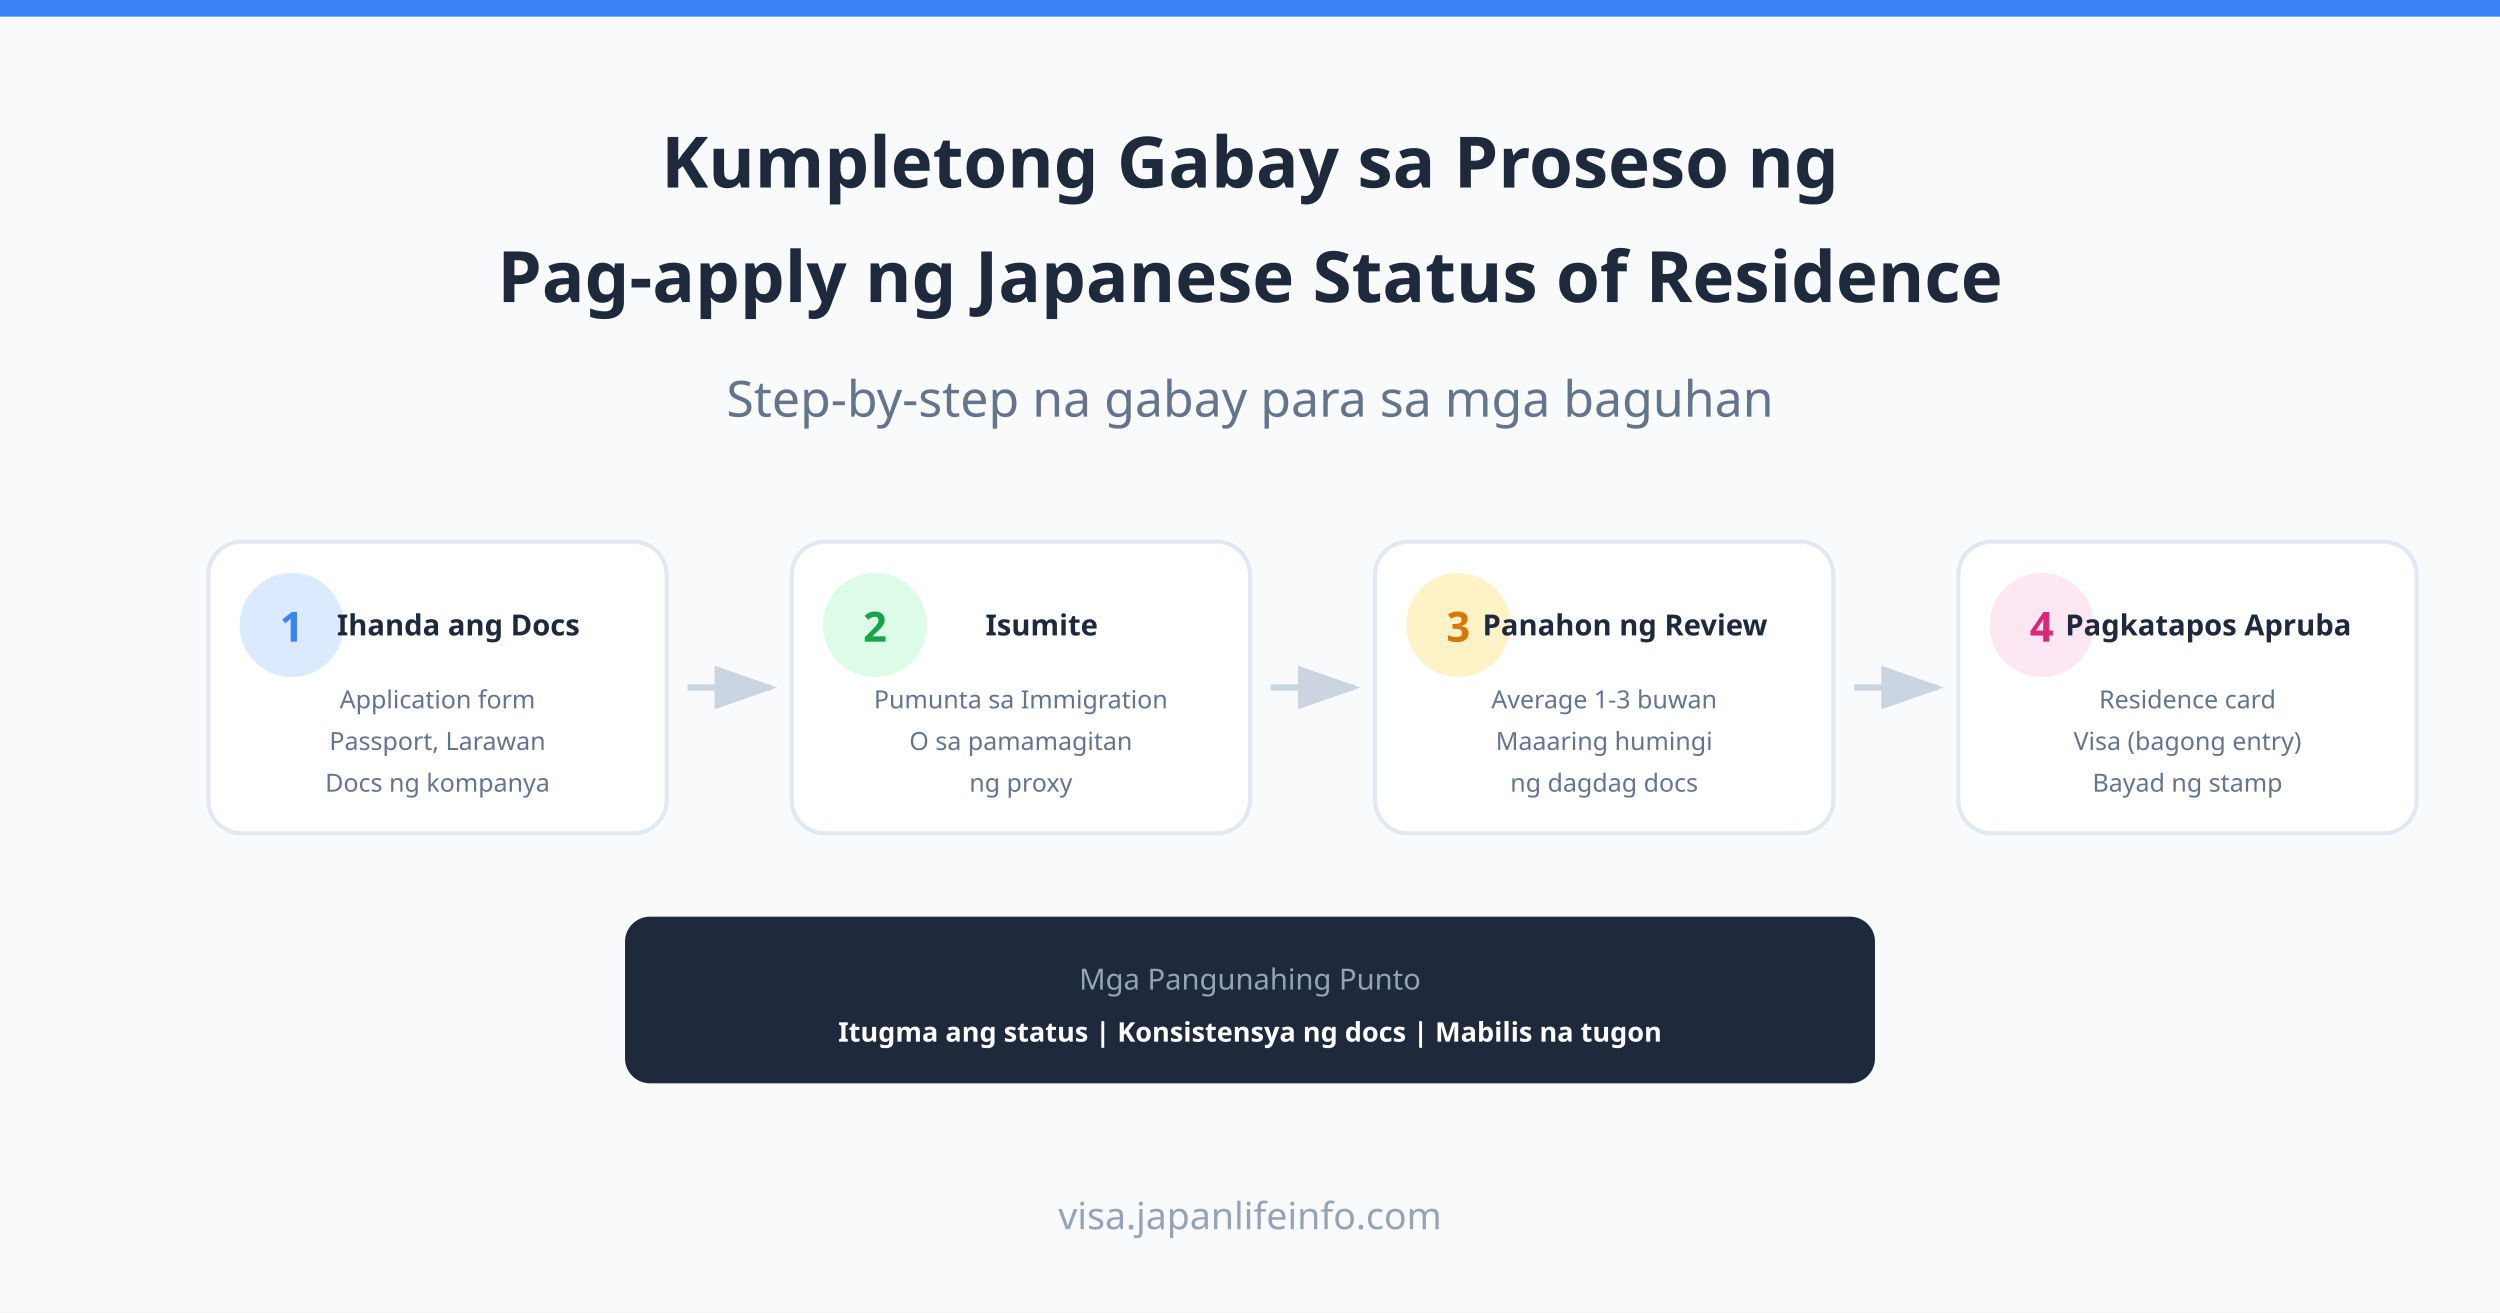
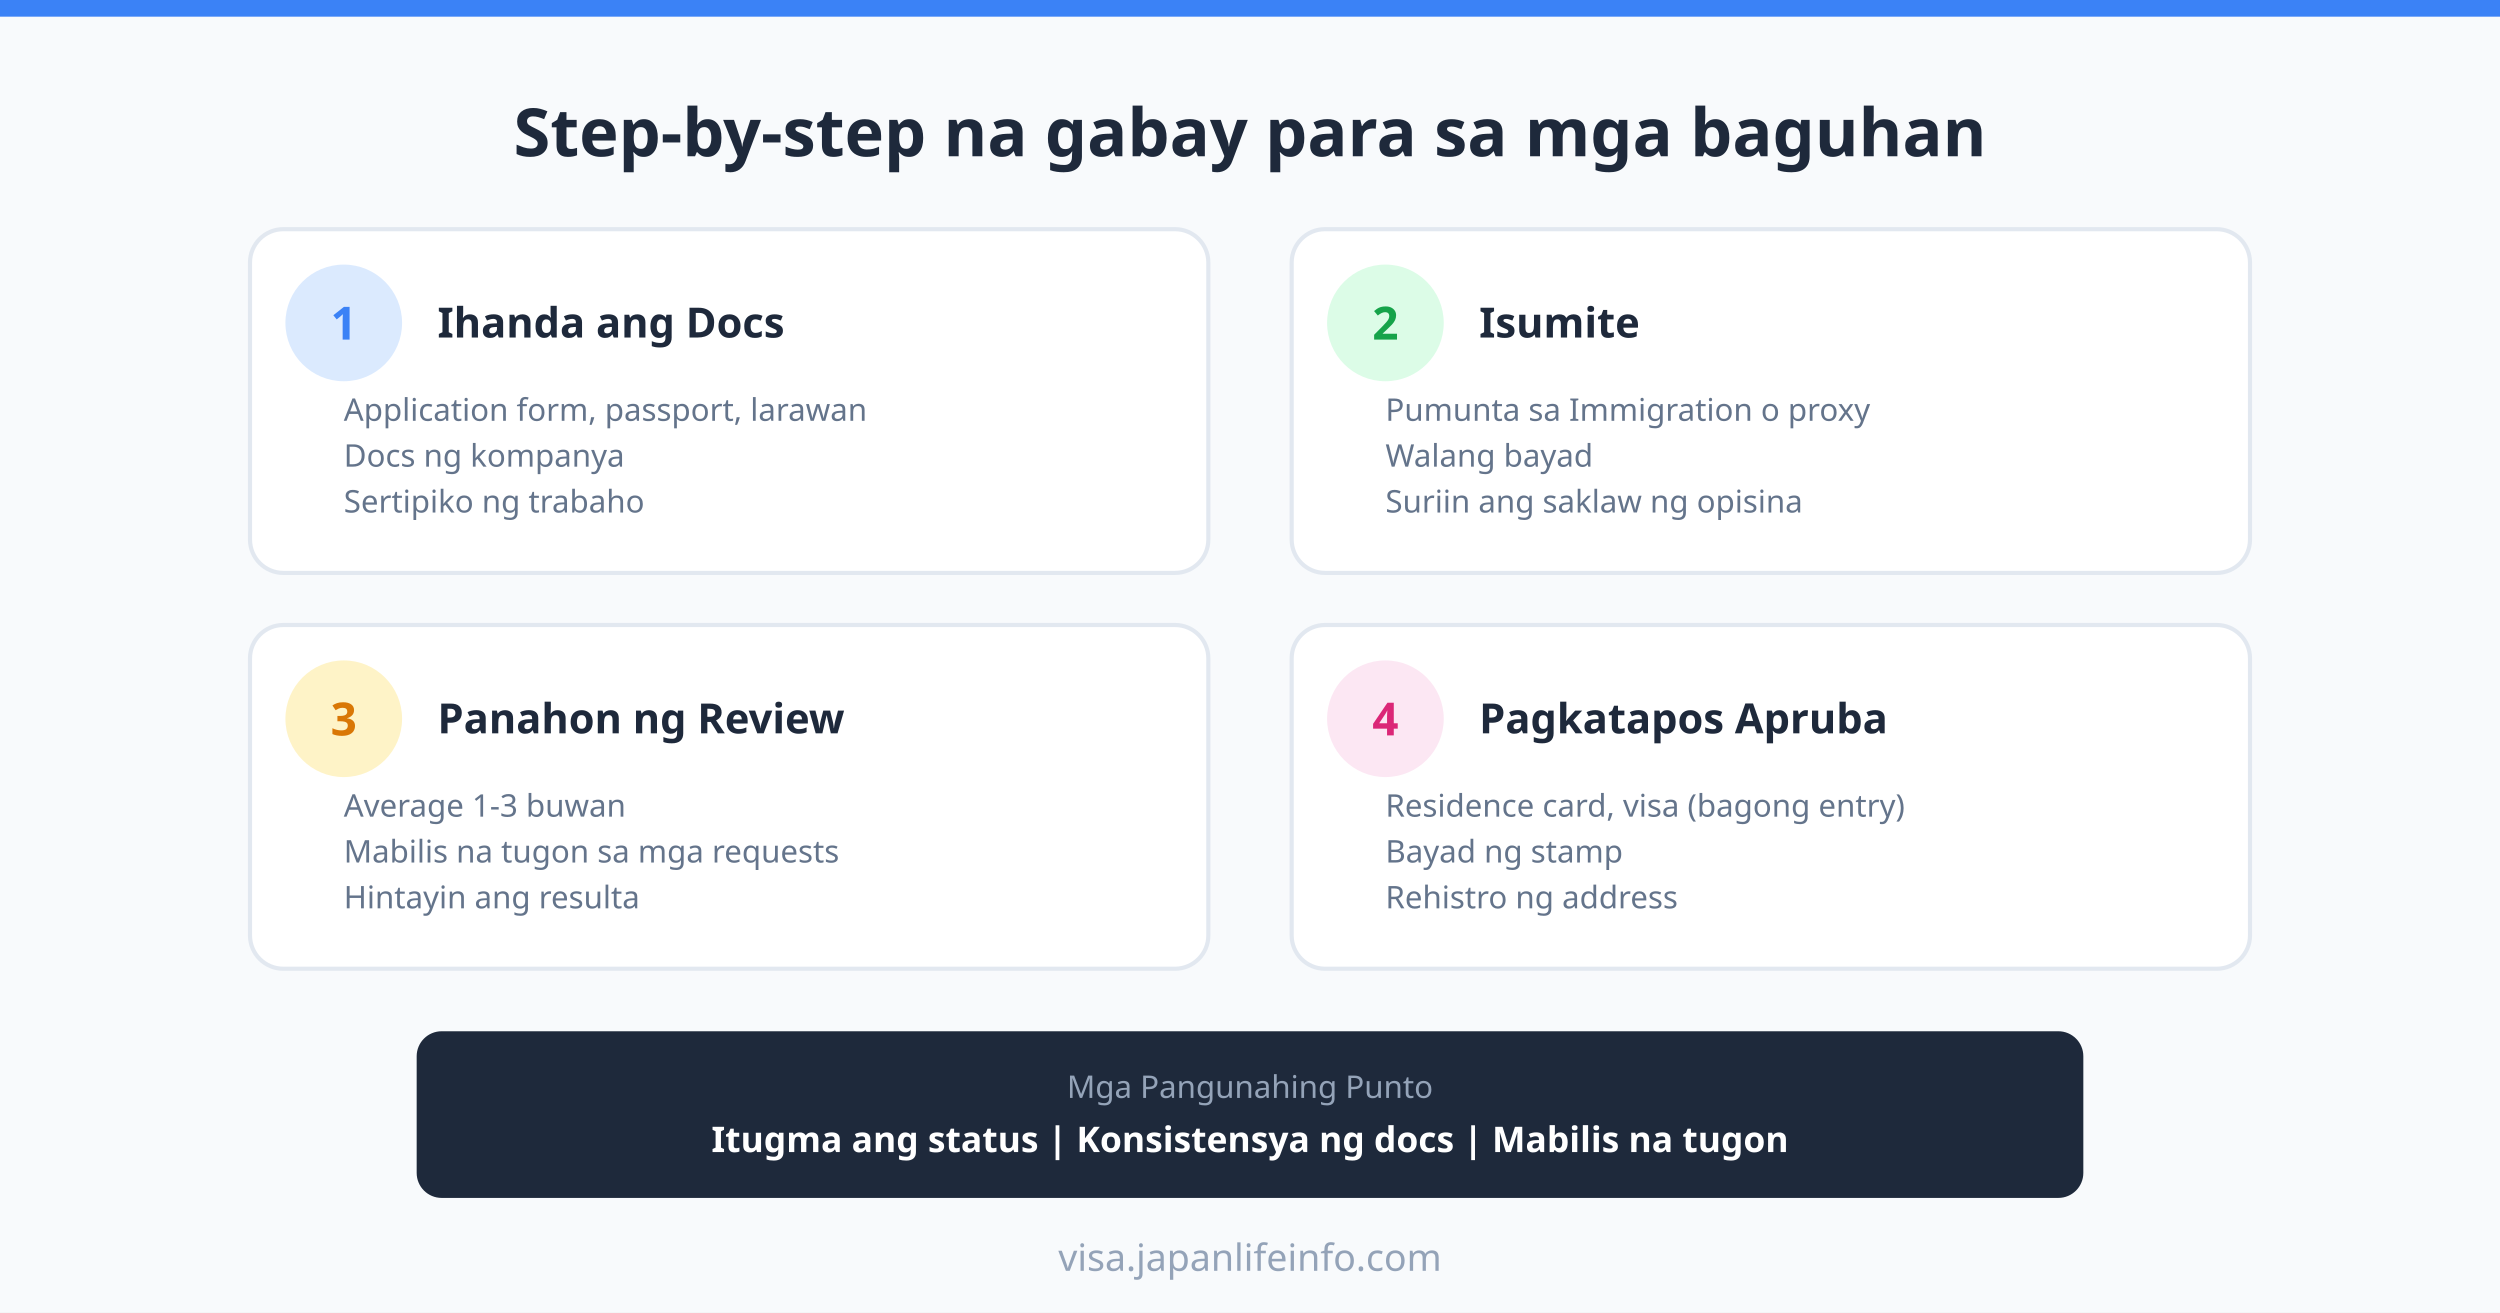
<svg xmlns="http://www.w3.org/2000/svg" width="1200" height="630" viewBox="0 0 1200 630" fill="none">
  <rect width="1200" height="630" fill="#f8fafc" />
  <rect width="1200" height="8" fill="url(#headerGradient)" />
-   <text x="600" y="90" text-anchor="middle" fill="#1e293b" font-family="sans-serif" font-size="34" font-weight="bold">Kumpletong Gabay sa Proseso ng</text>
-   <text x="600" y="145" text-anchor="middle" fill="#1e293b" font-family="sans-serif" font-size="34" font-weight="bold">Pag-apply ng Japanese Status of Residence</text>
-   <text x="600" y="200" text-anchor="middle" fill="#64748b" font-family="sans-serif" font-size="24">Step-by-step na gabay para sa mga baguhan</text>
-   <g transform="translate(100, 260)">
-     <rect width="220" height="140" rx="16" fill="white" stroke="#e2e8f0" stroke-width="2" />
-     <circle cx="40" cy="40" r="25" fill="#dbeafe" />
-     <text x="40" y="48" text-anchor="middle" fill="#3b82f6" font-family="sans-serif" font-size="20" font-weight="bold">1</text>
-     <text x="120" y="45" text-anchor="middle" fill="#1e293b" font-family="sans-serif" font-size="14" font-weight="bold">Ihanda ang Docs</text>
-     <text x="110" y="80" text-anchor="middle" fill="#64748b" font-family="sans-serif" font-size="12">Application form</text>
-     <text x="110" y="100" text-anchor="middle" fill="#64748b" font-family="sans-serif" font-size="12">Passport, Larawan</text>
-     <text x="110" y="120" text-anchor="middle" fill="#64748b" font-family="sans-serif" font-size="12">Docs ng kompanya</text>
+   <text x="600" y="75" text-anchor="middle" fill="#1e293b" font-family="sans-serif" font-size="32" font-weight="bold">Step-by-step na gabay para sa mga baguhan</text>
+   <g transform="translate(120, 110)">
+     <rect width="460" height="165" rx="16" fill="white" stroke="#e2e8f0" stroke-width="2" />
+     <circle cx="45" cy="45" r="28" fill="#dbeafe" />
+     <text x="45" y="53" text-anchor="middle" fill="#3b82f6" font-family="sans-serif" font-size="22" font-weight="bold">1</text>
+     <text x="90" y="52" fill="#1e293b" font-family="sans-serif" font-size="20" font-weight="bold">Ihanda ang Docs</text>
+     <text x="45" y="92" fill="#64748b" font-family="sans-serif" font-size="15">Application form, passport, larawan</text>
+     <text x="45" y="114" fill="#64748b" font-family="sans-serif" font-size="15">Docs ng kompanya</text>
+     <text x="45" y="136" fill="#64748b" font-family="sans-serif" font-size="15">Sertipiko ng trabaho</text>
  </g>
-   <path d="M330 330 L370 330" stroke="#cbd5e1" stroke-width="3" marker-end="url(#arrowhead)" />
-   <g transform="translate(380, 260)">
-     <rect width="220" height="140" rx="16" fill="white" stroke="#e2e8f0" stroke-width="2" />
-     <circle cx="40" cy="40" r="25" fill="#dcfce7" />
-     <text x="40" y="48" text-anchor="middle" fill="#16a34a" font-family="sans-serif" font-size="20" font-weight="bold">2</text>
-     <text x="120" y="45" text-anchor="middle" fill="#1e293b" font-family="sans-serif" font-size="14" font-weight="bold">Isumite</text>
-     <text x="110" y="80" text-anchor="middle" fill="#64748b" font-family="sans-serif" font-size="12">Pumunta sa Immigration</text>
-     <text x="110" y="100" text-anchor="middle" fill="#64748b" font-family="sans-serif" font-size="12">O sa pamamagitan</text>
-     <text x="110" y="120" text-anchor="middle" fill="#64748b" font-family="sans-serif" font-size="12">ng proxy</text>
+   <g transform="translate(620, 110)">
+     <rect width="460" height="165" rx="16" fill="white" stroke="#e2e8f0" stroke-width="2" />
+     <circle cx="45" cy="45" r="28" fill="#dcfce7" />
+     <text x="45" y="53" text-anchor="middle" fill="#16a34a" font-family="sans-serif" font-size="22" font-weight="bold">2</text>
+     <text x="90" y="52" fill="#1e293b" font-family="sans-serif" font-size="20" font-weight="bold">Isumite</text>
+     <text x="45" y="92" fill="#64748b" font-family="sans-serif" font-size="15">Pumunta sa Immigration o proxy</text>
+     <text x="45" y="114" fill="#64748b" font-family="sans-serif" font-size="15">Walang bayad</text>
+     <text x="45" y="136" fill="#64748b" font-family="sans-serif" font-size="15">Suriin ang saklaw ng opisina</text>
  </g>
-   <path d="M610 330 L650 330" stroke="#cbd5e1" stroke-width="3" marker-end="url(#arrowhead)" />
-   <g transform="translate(660, 260)">
-     <rect width="220" height="140" rx="16" fill="white" stroke="#e2e8f0" stroke-width="2" />
-     <circle cx="40" cy="40" r="25" fill="#fef3c7" />
-     <text x="40" y="48" text-anchor="middle" fill="#d97706" font-family="sans-serif" font-size="20" font-weight="bold">3</text>
-     <text x="120" y="45" text-anchor="middle" fill="#1e293b" font-family="sans-serif" font-size="14" font-weight="bold">Panahon ng Review</text>
-     <text x="110" y="80" text-anchor="middle" fill="#64748b" font-family="sans-serif" font-size="12">Average 1-3 buwan</text>
-     <text x="110" y="100" text-anchor="middle" fill="#64748b" font-family="sans-serif" font-size="12">Maaaring humingi</text>
-     <text x="110" y="120" text-anchor="middle" fill="#64748b" font-family="sans-serif" font-size="12">ng dagdag docs</text>
+   <g transform="translate(120, 300)">
+     <rect width="460" height="165" rx="16" fill="white" stroke="#e2e8f0" stroke-width="2" />
+     <circle cx="45" cy="45" r="28" fill="#fef3c7" />
+     <text x="45" y="53" text-anchor="middle" fill="#d97706" font-family="sans-serif" font-size="22" font-weight="bold">3</text>
+     <text x="90" y="52" fill="#1e293b" font-family="sans-serif" font-size="20" font-weight="bold">Panahon ng Review</text>
+     <text x="45" y="92" fill="#64748b" font-family="sans-serif" font-size="15">Average 1-3 buwan</text>
+     <text x="45" y="114" fill="#64748b" font-family="sans-serif" font-size="15">Mabilis na tugon sa mga requests</text>
+     <text x="45" y="136" fill="#64748b" font-family="sans-serif" font-size="15">Hintayin ang resulta</text>
  </g>
-   <path d="M890 330 L930 330" stroke="#cbd5e1" stroke-width="3" marker-end="url(#arrowhead)" />
-   <g transform="translate(940, 260)">
-     <rect width="220" height="140" rx="16" fill="white" stroke="#e2e8f0" stroke-width="2" />
-     <circle cx="40" cy="40" r="25" fill="#fce7f3" />
-     <text x="40" y="48" text-anchor="middle" fill="#db2777" font-family="sans-serif" font-size="20" font-weight="bold">4</text>
-     <text x="120" y="45" text-anchor="middle" fill="#1e293b" font-family="sans-serif" font-size="14" font-weight="bold">Pagkatapos Apruba</text>
-     <text x="110" y="80" text-anchor="middle" fill="#64748b" font-family="sans-serif" font-size="12">Residence card</text>
-     <text x="110" y="100" text-anchor="middle" fill="#64748b" font-family="sans-serif" font-size="12">Visa (bagong entry)</text>
-     <text x="110" y="120" text-anchor="middle" fill="#64748b" font-family="sans-serif" font-size="12">Bayad ng stamp</text>
+   <g transform="translate(620, 300)">
+     <rect width="460" height="165" rx="16" fill="white" stroke="#e2e8f0" stroke-width="2" />
+     <circle cx="45" cy="45" r="28" fill="#fce7f3" />
+     <text x="45" y="53" text-anchor="middle" fill="#db2777" font-family="sans-serif" font-size="22" font-weight="bold">4</text>
+     <text x="90" y="52" fill="#1e293b" font-family="sans-serif" font-size="20" font-weight="bold">Pagkatapos Apruba</text>
+     <text x="45" y="92" fill="#64748b" font-family="sans-serif" font-size="15">Residence card, visa (bagong entry)</text>
+     <text x="45" y="114" fill="#64748b" font-family="sans-serif" font-size="15">Bayad ng stamp</text>
+     <text x="45" y="136" fill="#64748b" font-family="sans-serif" font-size="15">Rehistro ng address</text>
  </g>
-   <g transform="translate(300, 440)">
-     <rect width="600" height="80" rx="12" fill="#1e293b" />
-     <text x="300" y="35" text-anchor="middle" fill="#94a3b8" font-family="sans-serif" font-size="14">Mga Pangunahing Punto</text>
-     <text x="300" y="60" text-anchor="middle" fill="white" font-family="sans-serif" font-size="13" font-weight="bold">Itugma ang status | Konsistensya ng docs | Mabilis na tugon</text>
+   <g transform="translate(200, 495)">
+     <rect width="800" height="80" rx="12" fill="#1e293b" />
+     <text x="400" y="32" text-anchor="middle" fill="#94a3b8" font-family="sans-serif" font-size="15">Mga Pangunahing Punto</text>
+     <text x="400" y="58" text-anchor="middle" fill="white" font-family="sans-serif" font-size="17" font-weight="bold">Itugma ang status | Konsistensya ng docs | Mabilis na tugon</text>
  </g>
-   <text x="600" y="590" text-anchor="middle" fill="#94a3b8" font-family="sans-serif" font-size="18">visa.japanlifeinfo.com</text>
+   <text x="600" y="610" text-anchor="middle" fill="#94a3b8" font-family="sans-serif" font-size="18">visa.japanlifeinfo.com</text>
  <defs>
    <linearGradient id="headerGradient" x1="0" y1="0" x2="1200" y2="0">
      <stop offset="0%" stop-color="#3b82f6" />
      <stop offset="50%" stop-color="#8b5cf6" />
      <stop offset="100%" stop-color="#10b981" />
    </linearGradient>
-     <marker id="arrowhead" markerWidth="10" markerHeight="7" refX="9" refY="3.5" orient="auto">
-       <polygon points="0 0, 10 3.5, 0 7" fill="#cbd5e1" />
-     </marker>
  </defs>
</svg>
